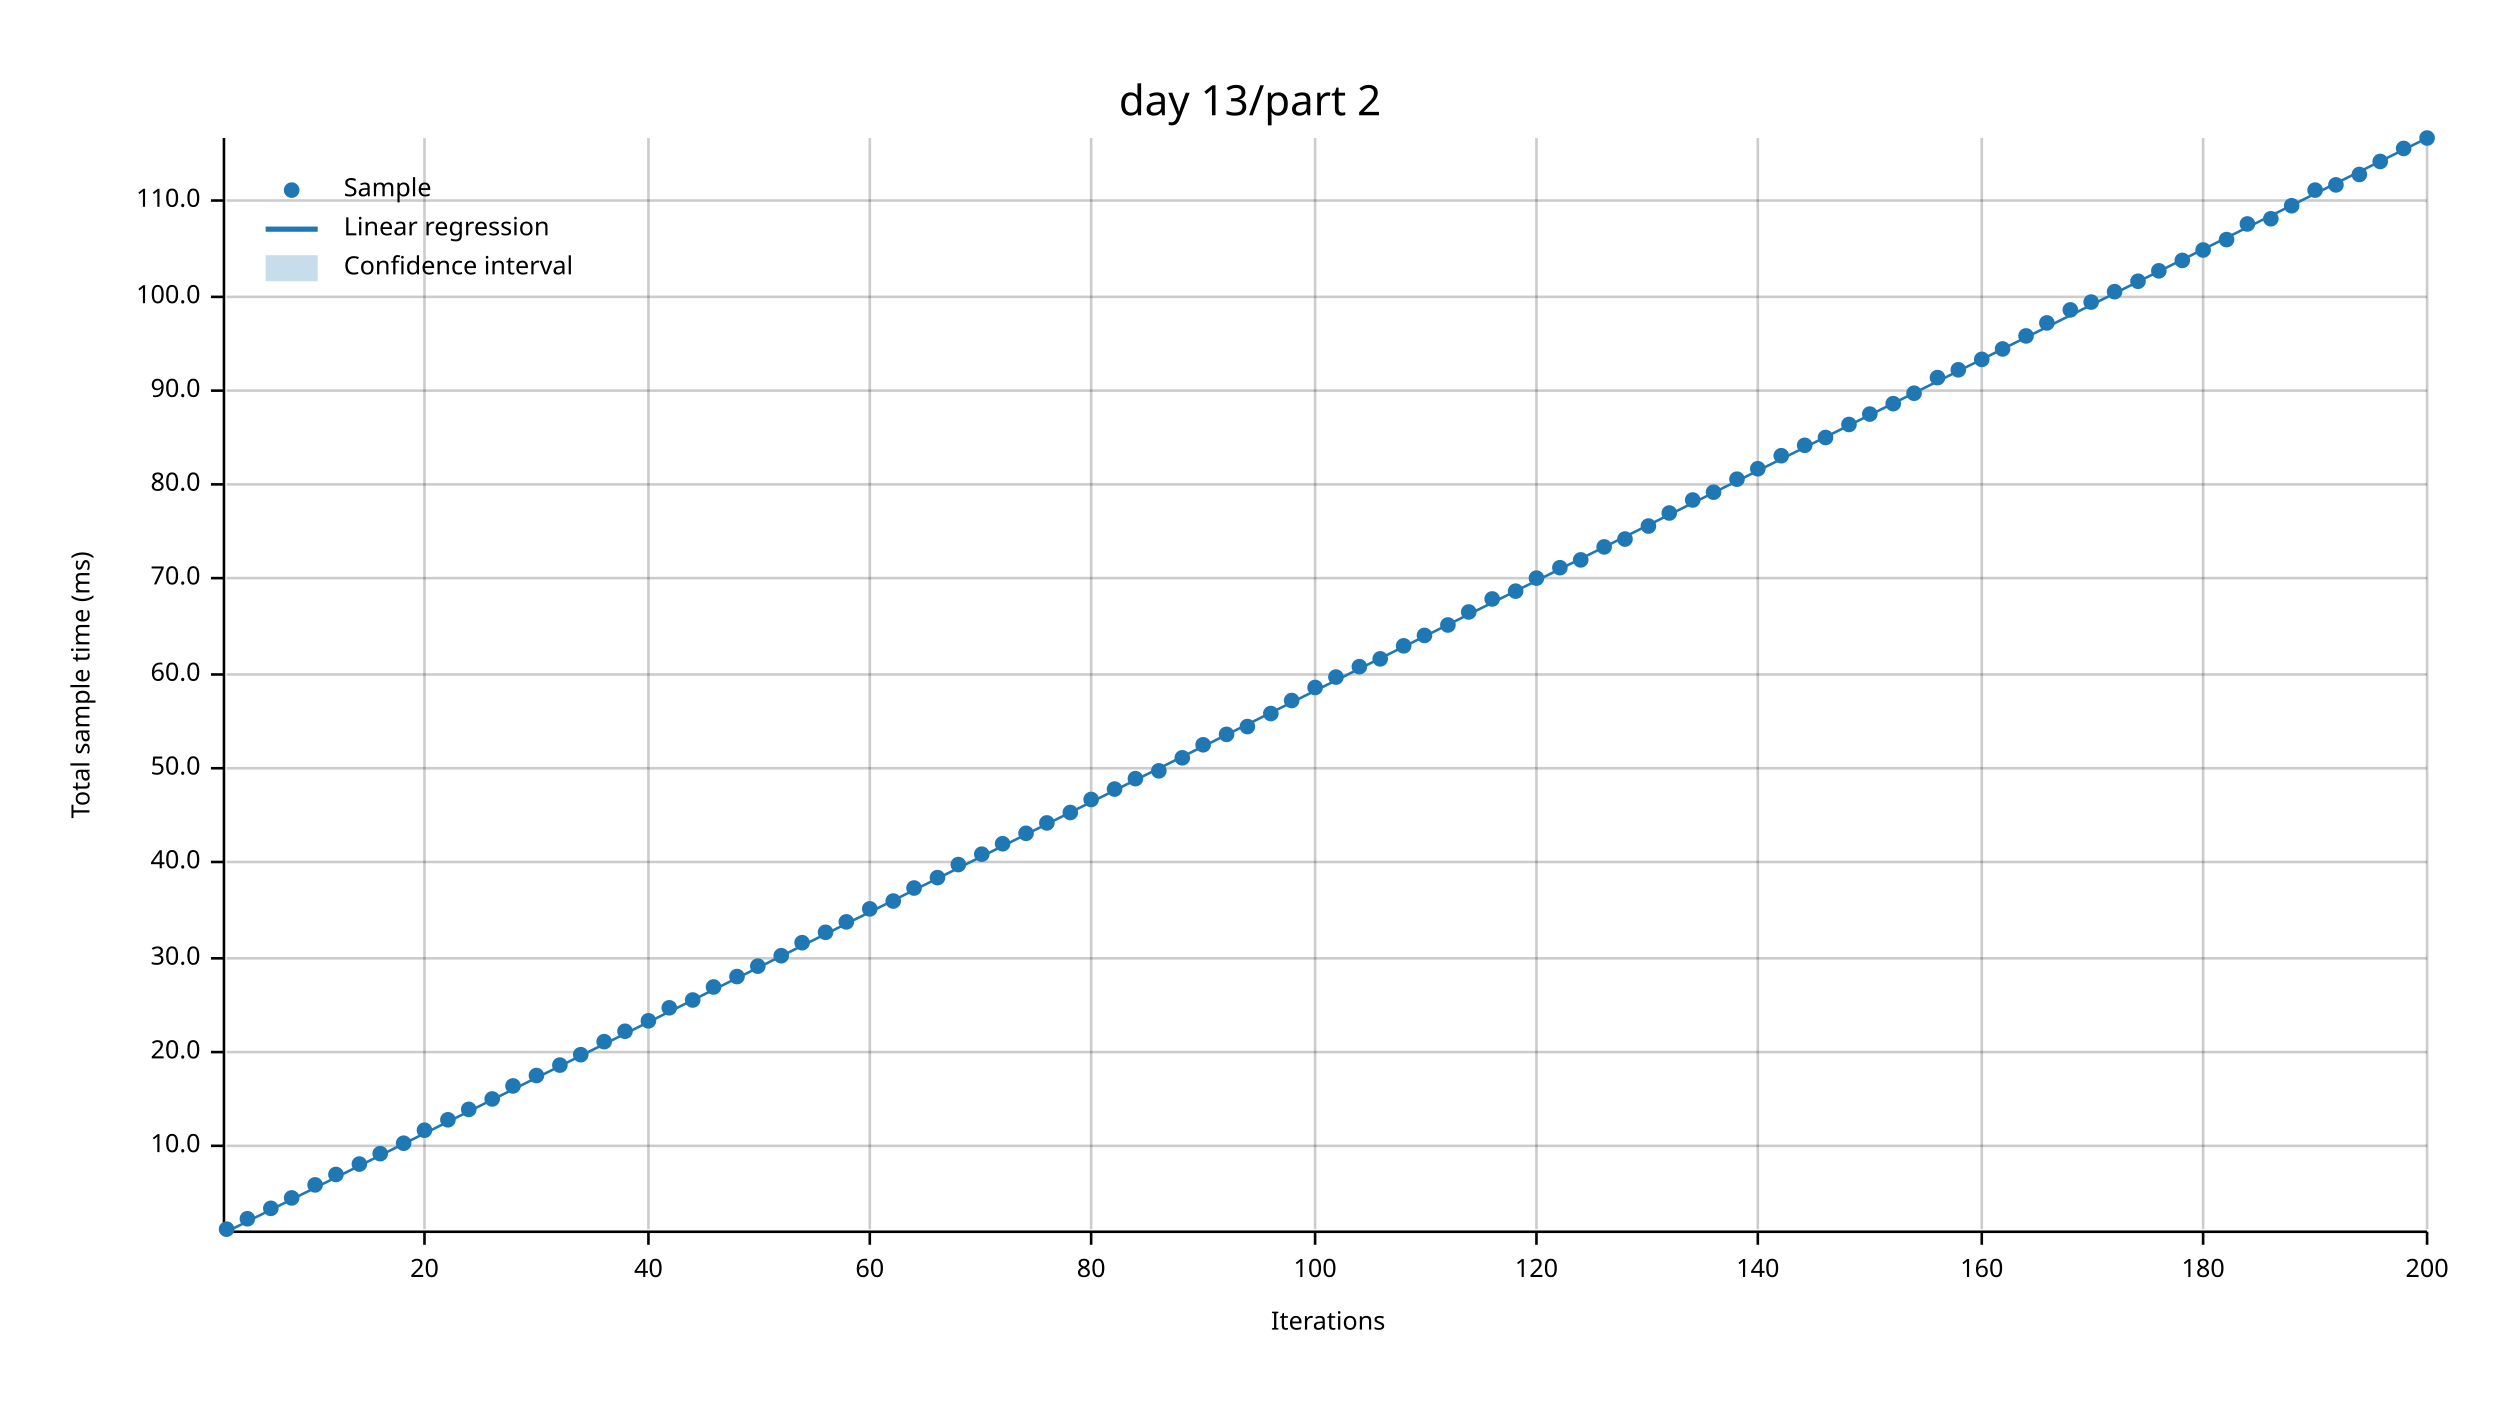
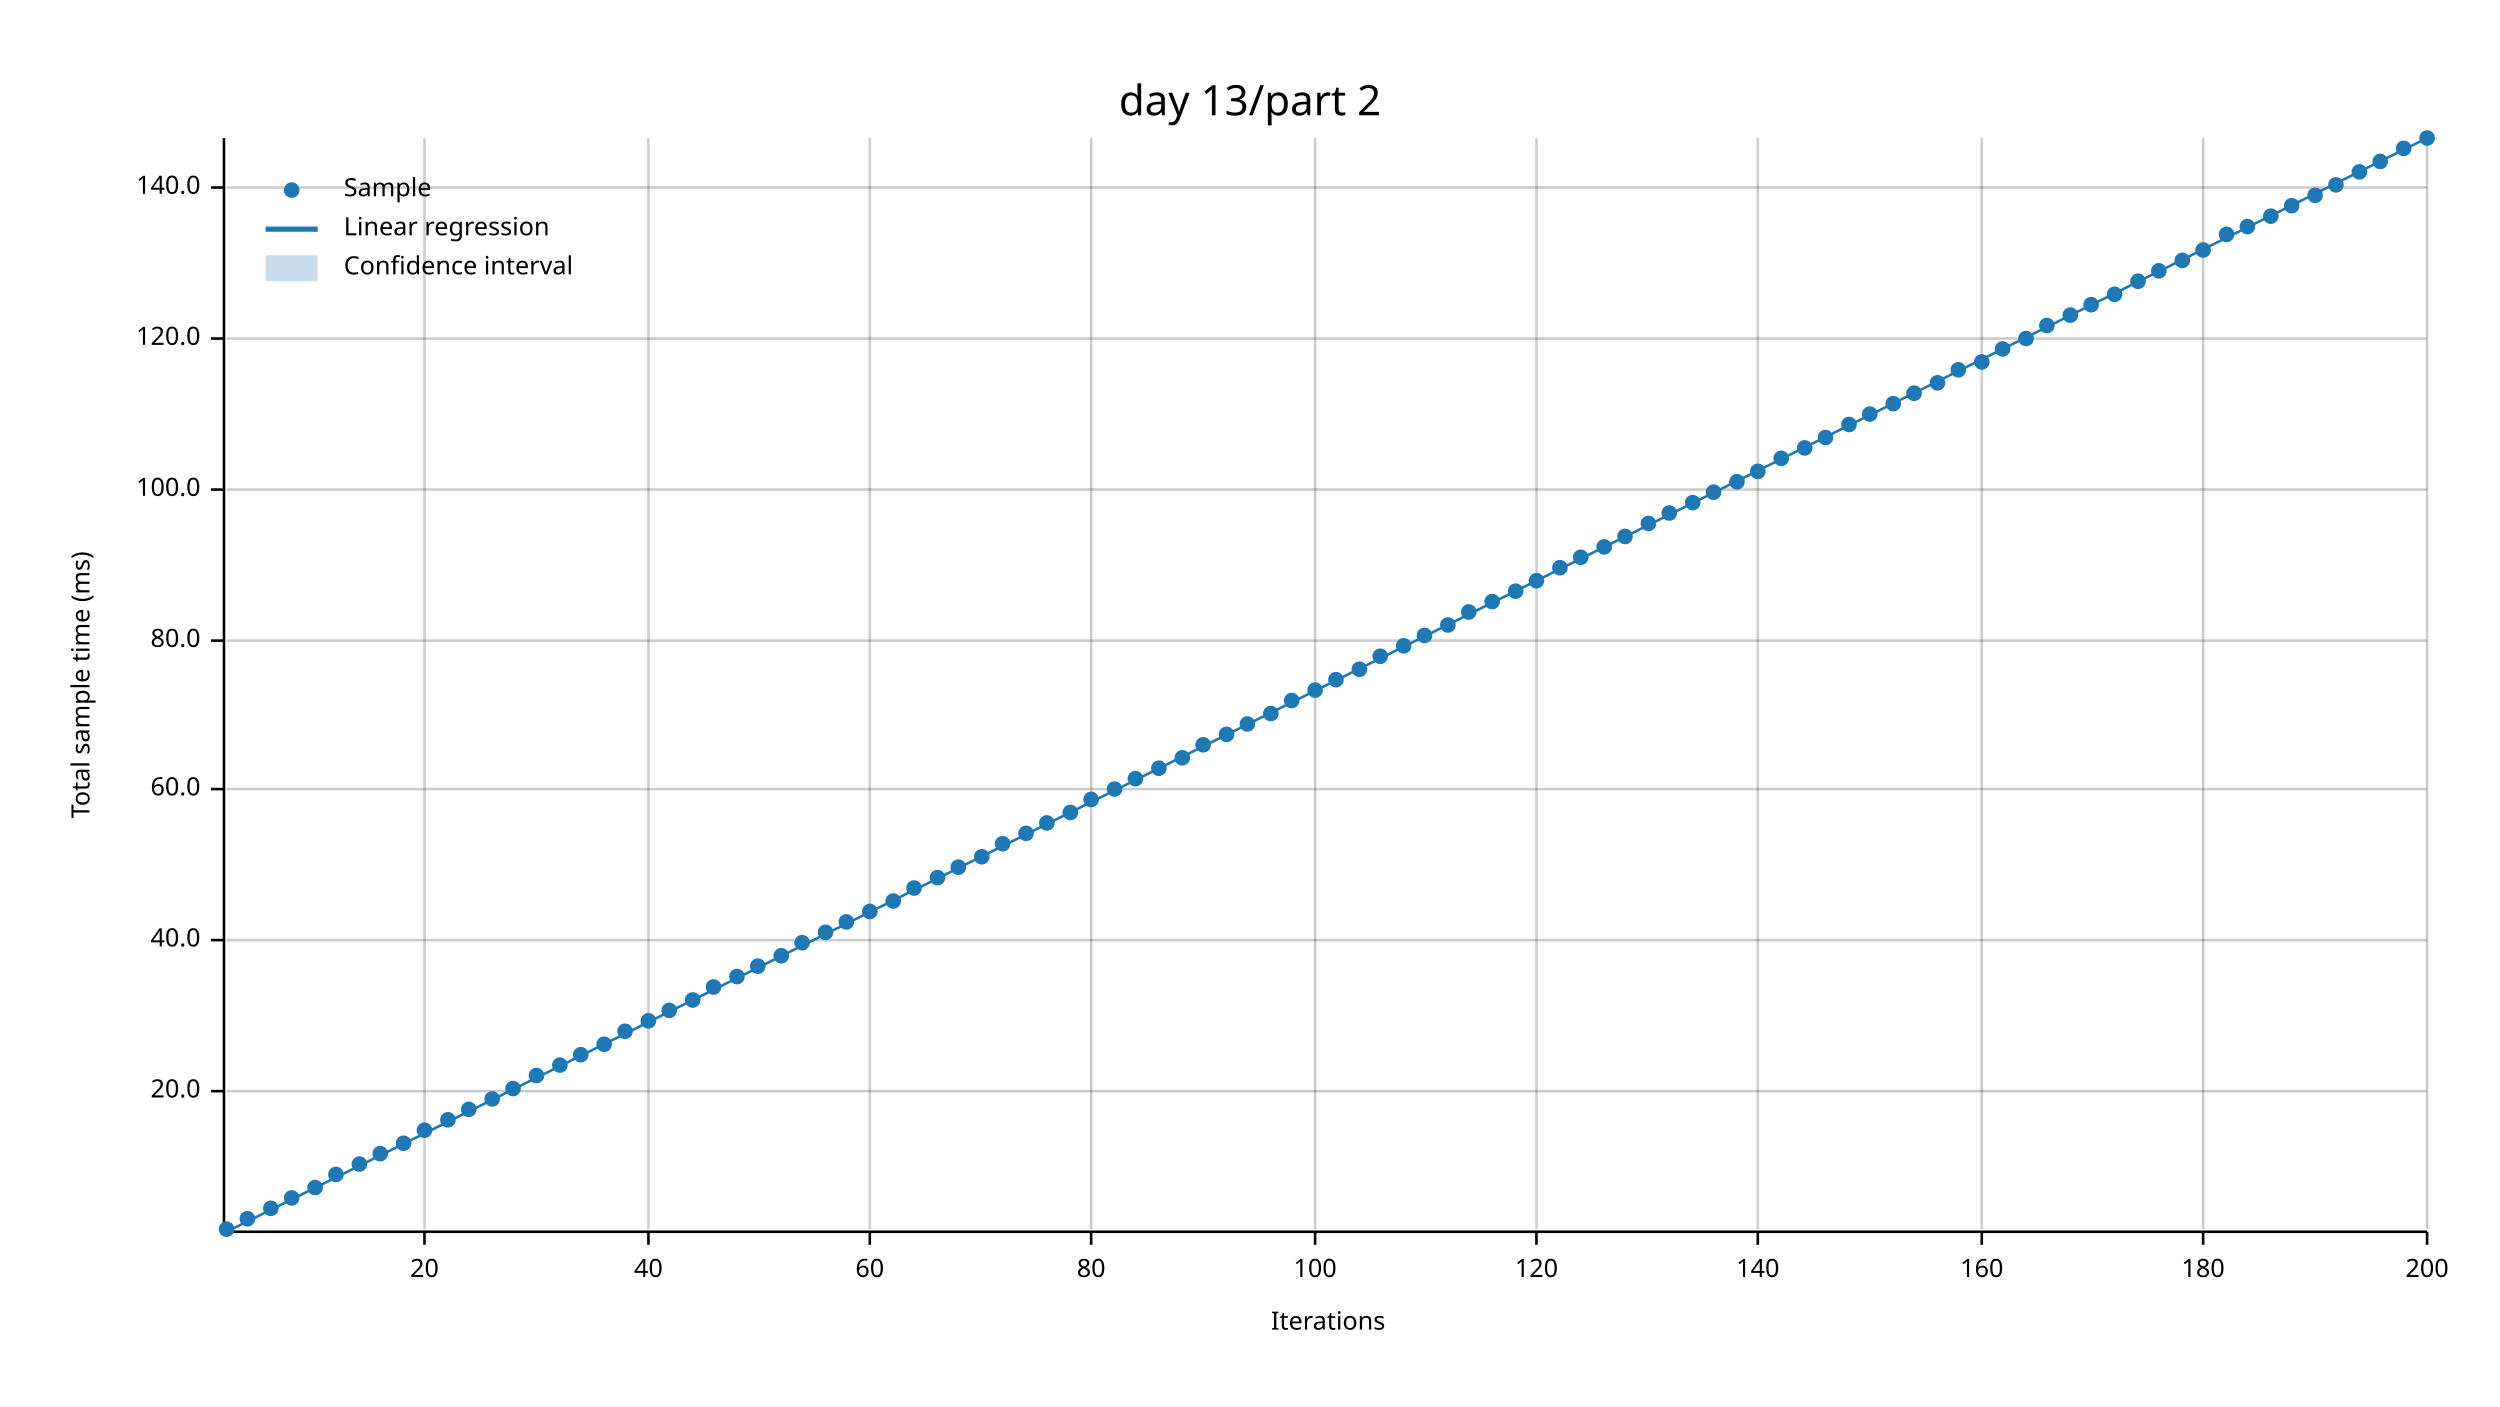
<svg xmlns="http://www.w3.org/2000/svg" width="960" height="540" viewBox="0 0 960 540">
  <text x="480" y="32" dy="0.76em" text-anchor="middle" font-family="sans-serif" font-size="16.129" opacity="1" fill="#000000">
day 13/part 2
</text>
  <text x="27" y="263" dy="0.76em" text-anchor="middle" font-family="sans-serif" font-size="9.677" opacity="1" fill="#000000" transform="rotate(270, 27, 263)">
Total sample time (ms)
</text>
  <text x="510" y="513" dy="-0.5ex" text-anchor="middle" font-family="sans-serif" font-size="9.677" opacity="1" fill="#000000">
Iterations
</text>
  <line opacity="0.2" stroke="#000000" stroke-width="1" x1="163" y1="472" x2="163" y2="53" />
  <line opacity="0.2" stroke="#000000" stroke-width="1" x1="249" y1="472" x2="249" y2="53" />
  <line opacity="0.2" stroke="#000000" stroke-width="1" x1="334" y1="472" x2="334" y2="53" />
  <line opacity="0.2" stroke="#000000" stroke-width="1" x1="419" y1="472" x2="419" y2="53" />
  <line opacity="0.2" stroke="#000000" stroke-width="1" x1="505" y1="472" x2="505" y2="53" />
  <line opacity="0.2" stroke="#000000" stroke-width="1" x1="590" y1="472" x2="590" y2="53" />
  <line opacity="0.2" stroke="#000000" stroke-width="1" x1="675" y1="472" x2="675" y2="53" />
  <line opacity="0.2" stroke="#000000" stroke-width="1" x1="761" y1="472" x2="761" y2="53" />
  <line opacity="0.2" stroke="#000000" stroke-width="1" x1="846" y1="472" x2="846" y2="53" />
  <line opacity="0.2" stroke="#000000" stroke-width="1" x1="932" y1="472" x2="932" y2="53" />
-   <line opacity="0.2" stroke="#000000" stroke-width="1" x1="87" y1="440" x2="932" y2="440" />
-   <line opacity="0.2" stroke="#000000" stroke-width="1" x1="87" y1="404" x2="932" y2="404" />
-   <line opacity="0.2" stroke="#000000" stroke-width="1" x1="87" y1="368" x2="932" y2="368" />
-   <line opacity="0.2" stroke="#000000" stroke-width="1" x1="87" y1="331" x2="932" y2="331" />
-   <line opacity="0.2" stroke="#000000" stroke-width="1" x1="87" y1="295" x2="932" y2="295" />
-   <line opacity="0.2" stroke="#000000" stroke-width="1" x1="87" y1="259" x2="932" y2="259" />
-   <line opacity="0.2" stroke="#000000" stroke-width="1" x1="87" y1="222" x2="932" y2="222" />
-   <line opacity="0.2" stroke="#000000" stroke-width="1" x1="87" y1="186" x2="932" y2="186" />
-   <line opacity="0.2" stroke="#000000" stroke-width="1" x1="87" y1="150" x2="932" y2="150" />
-   <line opacity="0.2" stroke="#000000" stroke-width="1" x1="87" y1="114" x2="932" y2="114" />
-   <line opacity="0.2" stroke="#000000" stroke-width="1" x1="87" y1="77" x2="932" y2="77" />
+   <line opacity="0.2" stroke="#000000" stroke-width="1" x1="87" y1="419" x2="932" y2="419" />
+   <line opacity="0.2" stroke="#000000" stroke-width="1" x1="87" y1="361" x2="932" y2="361" />
+   <line opacity="0.2" stroke="#000000" stroke-width="1" x1="87" y1="303" x2="932" y2="303" />
+   <line opacity="0.2" stroke="#000000" stroke-width="1" x1="87" y1="246" x2="932" y2="246" />
+   <line opacity="0.2" stroke="#000000" stroke-width="1" x1="87" y1="188" x2="932" y2="188" />
+   <line opacity="0.2" stroke="#000000" stroke-width="1" x1="87" y1="130" x2="932" y2="130" />
+   <line opacity="0.2" stroke="#000000" stroke-width="1" x1="87" y1="72" x2="932" y2="72" />
  <polyline fill="none" opacity="1" stroke="#000000" stroke-width="1" points="86,53 86,472 " />
-   <text x="77" y="440" dy="0.5ex" text-anchor="end" font-family="sans-serif" font-size="9.677" opacity="1" fill="#000000">
- 10.0
- </text>
-   <polyline fill="none" opacity="1" stroke="#000000" stroke-width="1" points="81,440 86,440 " />
-   <text x="77" y="404" dy="0.5ex" text-anchor="end" font-family="sans-serif" font-size="9.677" opacity="1" fill="#000000">
+   <text x="77" y="419" dy="0.5ex" text-anchor="end" font-family="sans-serif" font-size="9.677" opacity="1" fill="#000000">
20.0
</text>
-   <polyline fill="none" opacity="1" stroke="#000000" stroke-width="1" points="81,404 86,404 " />
-   <text x="77" y="368" dy="0.5ex" text-anchor="end" font-family="sans-serif" font-size="9.677" opacity="1" fill="#000000">
- 30.0
- </text>
-   <polyline fill="none" opacity="1" stroke="#000000" stroke-width="1" points="81,368 86,368 " />
-   <text x="77" y="331" dy="0.5ex" text-anchor="end" font-family="sans-serif" font-size="9.677" opacity="1" fill="#000000">
+   <polyline fill="none" opacity="1" stroke="#000000" stroke-width="1" points="81,419 86,419 " />
+   <text x="77" y="361" dy="0.5ex" text-anchor="end" font-family="sans-serif" font-size="9.677" opacity="1" fill="#000000">
40.0
</text>
-   <polyline fill="none" opacity="1" stroke="#000000" stroke-width="1" points="81,331 86,331 " />
-   <text x="77" y="295" dy="0.5ex" text-anchor="end" font-family="sans-serif" font-size="9.677" opacity="1" fill="#000000">
- 50.0
- </text>
-   <polyline fill="none" opacity="1" stroke="#000000" stroke-width="1" points="81,295 86,295 " />
-   <text x="77" y="259" dy="0.5ex" text-anchor="end" font-family="sans-serif" font-size="9.677" opacity="1" fill="#000000">
+   <polyline fill="none" opacity="1" stroke="#000000" stroke-width="1" points="81,361 86,361 " />
+   <text x="77" y="303" dy="0.5ex" text-anchor="end" font-family="sans-serif" font-size="9.677" opacity="1" fill="#000000">
60.0
</text>
-   <polyline fill="none" opacity="1" stroke="#000000" stroke-width="1" points="81,259 86,259 " />
-   <text x="77" y="222" dy="0.5ex" text-anchor="end" font-family="sans-serif" font-size="9.677" opacity="1" fill="#000000">
- 70.0
- </text>
-   <polyline fill="none" opacity="1" stroke="#000000" stroke-width="1" points="81,222 86,222 " />
-   <text x="77" y="186" dy="0.5ex" text-anchor="end" font-family="sans-serif" font-size="9.677" opacity="1" fill="#000000">
+   <polyline fill="none" opacity="1" stroke="#000000" stroke-width="1" points="81,303 86,303 " />
+   <text x="77" y="246" dy="0.5ex" text-anchor="end" font-family="sans-serif" font-size="9.677" opacity="1" fill="#000000">
80.0
</text>
-   <polyline fill="none" opacity="1" stroke="#000000" stroke-width="1" points="81,186 86,186 " />
-   <text x="77" y="150" dy="0.5ex" text-anchor="end" font-family="sans-serif" font-size="9.677" opacity="1" fill="#000000">
- 90.0
- </text>
-   <polyline fill="none" opacity="1" stroke="#000000" stroke-width="1" points="81,150 86,150 " />
-   <text x="77" y="114" dy="0.5ex" text-anchor="end" font-family="sans-serif" font-size="9.677" opacity="1" fill="#000000">
+   <polyline fill="none" opacity="1" stroke="#000000" stroke-width="1" points="81,246 86,246 " />
+   <text x="77" y="188" dy="0.5ex" text-anchor="end" font-family="sans-serif" font-size="9.677" opacity="1" fill="#000000">
100.0
</text>
-   <polyline fill="none" opacity="1" stroke="#000000" stroke-width="1" points="81,114 86,114 " />
-   <text x="77" y="77" dy="0.5ex" text-anchor="end" font-family="sans-serif" font-size="9.677" opacity="1" fill="#000000">
- 110.0
- </text>
-   <polyline fill="none" opacity="1" stroke="#000000" stroke-width="1" points="81,77 86,77 " />
+   <polyline fill="none" opacity="1" stroke="#000000" stroke-width="1" points="81,188 86,188 " />
+   <text x="77" y="130" dy="0.5ex" text-anchor="end" font-family="sans-serif" font-size="9.677" opacity="1" fill="#000000">
+ 120.0
+ </text>
+   <polyline fill="none" opacity="1" stroke="#000000" stroke-width="1" points="81,130 86,130 " />
+   <text x="77" y="72" dy="0.5ex" text-anchor="end" font-family="sans-serif" font-size="9.677" opacity="1" fill="#000000">
+ 140.0
+ </text>
+   <polyline fill="none" opacity="1" stroke="#000000" stroke-width="1" points="81,72 86,72 " />
  <polyline fill="none" opacity="1" stroke="#000000" stroke-width="1" points="87,473 932,473 " />
  <text x="163" y="483" dy="0.76em" text-anchor="middle" font-family="sans-serif" font-size="9.677" opacity="1" fill="#000000">
20
</text>
  <polyline fill="none" opacity="1" stroke="#000000" stroke-width="1" points="163,473 163,478 " />
  <text x="249" y="483" dy="0.76em" text-anchor="middle" font-family="sans-serif" font-size="9.677" opacity="1" fill="#000000">
40
</text>
  <polyline fill="none" opacity="1" stroke="#000000" stroke-width="1" points="249,473 249,478 " />
  <text x="334" y="483" dy="0.76em" text-anchor="middle" font-family="sans-serif" font-size="9.677" opacity="1" fill="#000000">
60
</text>
  <polyline fill="none" opacity="1" stroke="#000000" stroke-width="1" points="334,473 334,478 " />
  <text x="419" y="483" dy="0.76em" text-anchor="middle" font-family="sans-serif" font-size="9.677" opacity="1" fill="#000000">
80
</text>
  <polyline fill="none" opacity="1" stroke="#000000" stroke-width="1" points="419,473 419,478 " />
  <text x="505" y="483" dy="0.76em" text-anchor="middle" font-family="sans-serif" font-size="9.677" opacity="1" fill="#000000">
100
</text>
  <polyline fill="none" opacity="1" stroke="#000000" stroke-width="1" points="505,473 505,478 " />
  <text x="590" y="483" dy="0.76em" text-anchor="middle" font-family="sans-serif" font-size="9.677" opacity="1" fill="#000000">
120
</text>
  <polyline fill="none" opacity="1" stroke="#000000" stroke-width="1" points="590,473 590,478 " />
  <text x="675" y="483" dy="0.76em" text-anchor="middle" font-family="sans-serif" font-size="9.677" opacity="1" fill="#000000">
140
</text>
  <polyline fill="none" opacity="1" stroke="#000000" stroke-width="1" points="675,473 675,478 " />
  <text x="761" y="483" dy="0.76em" text-anchor="middle" font-family="sans-serif" font-size="9.677" opacity="1" fill="#000000">
160
</text>
  <polyline fill="none" opacity="1" stroke="#000000" stroke-width="1" points="761,473 761,478 " />
  <text x="846" y="483" dy="0.76em" text-anchor="middle" font-family="sans-serif" font-size="9.677" opacity="1" fill="#000000">
180
</text>
  <polyline fill="none" opacity="1" stroke="#000000" stroke-width="1" points="846,473 846,478 " />
  <text x="932" y="483" dy="0.76em" text-anchor="middle" font-family="sans-serif" font-size="9.677" opacity="1" fill="#000000">
200
</text>
  <polyline fill="none" opacity="1" stroke="#000000" stroke-width="1" points="932,473 932,478 " />
  <circle cx="87" cy="472" r="3" opacity="1" fill="#1F78B4" stroke="none" stroke-width="1" />
  <circle cx="95" cy="468" r="3" opacity="1" fill="#1F78B4" stroke="none" stroke-width="1" />
  <circle cx="104" cy="464" r="3" opacity="1" fill="#1F78B4" stroke="none" stroke-width="1" />
  <circle cx="112" cy="460" r="3" opacity="1" fill="#1F78B4" stroke="none" stroke-width="1" />
-   <circle cx="121" cy="455" r="3" opacity="1" fill="#1F78B4" stroke="none" stroke-width="1" />
+   <circle cx="121" cy="456" r="3" opacity="1" fill="#1F78B4" stroke="none" stroke-width="1" />
  <circle cx="129" cy="451" r="3" opacity="1" fill="#1F78B4" stroke="none" stroke-width="1" />
  <circle cx="138" cy="447" r="3" opacity="1" fill="#1F78B4" stroke="none" stroke-width="1" />
  <circle cx="146" cy="443" r="3" opacity="1" fill="#1F78B4" stroke="none" stroke-width="1" />
  <circle cx="155" cy="439" r="3" opacity="1" fill="#1F78B4" stroke="none" stroke-width="1" />
  <circle cx="163" cy="434" r="3" opacity="1" fill="#1F78B4" stroke="none" stroke-width="1" />
  <circle cx="172" cy="430" r="3" opacity="1" fill="#1F78B4" stroke="none" stroke-width="1" />
  <circle cx="180" cy="426" r="3" opacity="1" fill="#1F78B4" stroke="none" stroke-width="1" />
  <circle cx="189" cy="422" r="3" opacity="1" fill="#1F78B4" stroke="none" stroke-width="1" />
-   <circle cx="197" cy="417" r="3" opacity="1" fill="#1F78B4" stroke="none" stroke-width="1" />
+   <circle cx="197" cy="418" r="3" opacity="1" fill="#1F78B4" stroke="none" stroke-width="1" />
  <circle cx="206" cy="413" r="3" opacity="1" fill="#1F78B4" stroke="none" stroke-width="1" />
  <circle cx="215" cy="409" r="3" opacity="1" fill="#1F78B4" stroke="none" stroke-width="1" />
  <circle cx="223" cy="405" r="3" opacity="1" fill="#1F78B4" stroke="none" stroke-width="1" />
-   <circle cx="232" cy="400" r="3" opacity="1" fill="#1F78B4" stroke="none" stroke-width="1" />
+   <circle cx="232" cy="401" r="3" opacity="1" fill="#1F78B4" stroke="none" stroke-width="1" />
  <circle cx="240" cy="396" r="3" opacity="1" fill="#1F78B4" stroke="none" stroke-width="1" />
  <circle cx="249" cy="392" r="3" opacity="1" fill="#1F78B4" stroke="none" stroke-width="1" />
-   <circle cx="257" cy="387" r="3" opacity="1" fill="#1F78B4" stroke="none" stroke-width="1" />
+   <circle cx="257" cy="388" r="3" opacity="1" fill="#1F78B4" stroke="none" stroke-width="1" />
  <circle cx="266" cy="384" r="3" opacity="1" fill="#1F78B4" stroke="none" stroke-width="1" />
  <circle cx="274" cy="379" r="3" opacity="1" fill="#1F78B4" stroke="none" stroke-width="1" />
  <circle cx="283" cy="375" r="3" opacity="1" fill="#1F78B4" stroke="none" stroke-width="1" />
  <circle cx="291" cy="371" r="3" opacity="1" fill="#1F78B4" stroke="none" stroke-width="1" />
  <circle cx="300" cy="367" r="3" opacity="1" fill="#1F78B4" stroke="none" stroke-width="1" />
  <circle cx="308" cy="362" r="3" opacity="1" fill="#1F78B4" stroke="none" stroke-width="1" />
  <circle cx="317" cy="358" r="3" opacity="1" fill="#1F78B4" stroke="none" stroke-width="1" />
  <circle cx="325" cy="354" r="3" opacity="1" fill="#1F78B4" stroke="none" stroke-width="1" />
-   <circle cx="334" cy="349" r="3" opacity="1" fill="#1F78B4" stroke="none" stroke-width="1" />
+   <circle cx="334" cy="350" r="3" opacity="1" fill="#1F78B4" stroke="none" stroke-width="1" />
  <circle cx="343" cy="346" r="3" opacity="1" fill="#1F78B4" stroke="none" stroke-width="1" />
  <circle cx="351" cy="341" r="3" opacity="1" fill="#1F78B4" stroke="none" stroke-width="1" />
  <circle cx="360" cy="337" r="3" opacity="1" fill="#1F78B4" stroke="none" stroke-width="1" />
-   <circle cx="368" cy="332" r="3" opacity="1" fill="#1F78B4" stroke="none" stroke-width="1" />
-   <circle cx="377" cy="328" r="3" opacity="1" fill="#1F78B4" stroke="none" stroke-width="1" />
+   <circle cx="368" cy="333" r="3" opacity="1" fill="#1F78B4" stroke="none" stroke-width="1" />
+   <circle cx="377" cy="329" r="3" opacity="1" fill="#1F78B4" stroke="none" stroke-width="1" />
  <circle cx="385" cy="324" r="3" opacity="1" fill="#1F78B4" stroke="none" stroke-width="1" />
  <circle cx="394" cy="320" r="3" opacity="1" fill="#1F78B4" stroke="none" stroke-width="1" />
  <circle cx="402" cy="316" r="3" opacity="1" fill="#1F78B4" stroke="none" stroke-width="1" />
  <circle cx="411" cy="312" r="3" opacity="1" fill="#1F78B4" stroke="none" stroke-width="1" />
  <circle cx="419" cy="307" r="3" opacity="1" fill="#1F78B4" stroke="none" stroke-width="1" />
  <circle cx="428" cy="303" r="3" opacity="1" fill="#1F78B4" stroke="none" stroke-width="1" />
  <circle cx="436" cy="299" r="3" opacity="1" fill="#1F78B4" stroke="none" stroke-width="1" />
-   <circle cx="445" cy="296" r="3" opacity="1" fill="#1F78B4" stroke="none" stroke-width="1" />
+   <circle cx="445" cy="295" r="3" opacity="1" fill="#1F78B4" stroke="none" stroke-width="1" />
  <circle cx="454" cy="291" r="3" opacity="1" fill="#1F78B4" stroke="none" stroke-width="1" />
  <circle cx="462" cy="286" r="3" opacity="1" fill="#1F78B4" stroke="none" stroke-width="1" />
  <circle cx="471" cy="282" r="3" opacity="1" fill="#1F78B4" stroke="none" stroke-width="1" />
-   <circle cx="479" cy="279" r="3" opacity="1" fill="#1F78B4" stroke="none" stroke-width="1" />
+   <circle cx="479" cy="278" r="3" opacity="1" fill="#1F78B4" stroke="none" stroke-width="1" />
  <circle cx="488" cy="274" r="3" opacity="1" fill="#1F78B4" stroke="none" stroke-width="1" />
  <circle cx="496" cy="269" r="3" opacity="1" fill="#1F78B4" stroke="none" stroke-width="1" />
-   <circle cx="505" cy="264" r="3" opacity="1" fill="#1F78B4" stroke="none" stroke-width="1" />
-   <circle cx="513" cy="260" r="3" opacity="1" fill="#1F78B4" stroke="none" stroke-width="1" />
-   <circle cx="522" cy="256" r="3" opacity="1" fill="#1F78B4" stroke="none" stroke-width="1" />
-   <circle cx="530" cy="253" r="3" opacity="1" fill="#1F78B4" stroke="none" stroke-width="1" />
+   <circle cx="505" cy="265" r="3" opacity="1" fill="#1F78B4" stroke="none" stroke-width="1" />
+   <circle cx="513" cy="261" r="3" opacity="1" fill="#1F78B4" stroke="none" stroke-width="1" />
+   <circle cx="522" cy="257" r="3" opacity="1" fill="#1F78B4" stroke="none" stroke-width="1" />
+   <circle cx="530" cy="252" r="3" opacity="1" fill="#1F78B4" stroke="none" stroke-width="1" />
  <circle cx="539" cy="248" r="3" opacity="1" fill="#1F78B4" stroke="none" stroke-width="1" />
  <circle cx="547" cy="244" r="3" opacity="1" fill="#1F78B4" stroke="none" stroke-width="1" />
  <circle cx="556" cy="240" r="3" opacity="1" fill="#1F78B4" stroke="none" stroke-width="1" />
  <circle cx="564" cy="235" r="3" opacity="1" fill="#1F78B4" stroke="none" stroke-width="1" />
-   <circle cx="573" cy="230" r="3" opacity="1" fill="#1F78B4" stroke="none" stroke-width="1" />
+   <circle cx="573" cy="231" r="3" opacity="1" fill="#1F78B4" stroke="none" stroke-width="1" />
  <circle cx="582" cy="227" r="3" opacity="1" fill="#1F78B4" stroke="none" stroke-width="1" />
-   <circle cx="590" cy="222" r="3" opacity="1" fill="#1F78B4" stroke="none" stroke-width="1" />
+   <circle cx="590" cy="223" r="3" opacity="1" fill="#1F78B4" stroke="none" stroke-width="1" />
  <circle cx="599" cy="218" r="3" opacity="1" fill="#1F78B4" stroke="none" stroke-width="1" />
-   <circle cx="607" cy="215" r="3" opacity="1" fill="#1F78B4" stroke="none" stroke-width="1" />
+   <circle cx="607" cy="214" r="3" opacity="1" fill="#1F78B4" stroke="none" stroke-width="1" />
  <circle cx="616" cy="210" r="3" opacity="1" fill="#1F78B4" stroke="none" stroke-width="1" />
-   <circle cx="624" cy="207" r="3" opacity="1" fill="#1F78B4" stroke="none" stroke-width="1" />
-   <circle cx="633" cy="202" r="3" opacity="1" fill="#1F78B4" stroke="none" stroke-width="1" />
+   <circle cx="624" cy="206" r="3" opacity="1" fill="#1F78B4" stroke="none" stroke-width="1" />
+   <circle cx="633" cy="201" r="3" opacity="1" fill="#1F78B4" stroke="none" stroke-width="1" />
  <circle cx="641" cy="197" r="3" opacity="1" fill="#1F78B4" stroke="none" stroke-width="1" />
-   <circle cx="650" cy="192" r="3" opacity="1" fill="#1F78B4" stroke="none" stroke-width="1" />
+   <circle cx="650" cy="193" r="3" opacity="1" fill="#1F78B4" stroke="none" stroke-width="1" />
  <circle cx="658" cy="189" r="3" opacity="1" fill="#1F78B4" stroke="none" stroke-width="1" />
-   <circle cx="667" cy="184" r="3" opacity="1" fill="#1F78B4" stroke="none" stroke-width="1" />
-   <circle cx="675" cy="180" r="3" opacity="1" fill="#1F78B4" stroke="none" stroke-width="1" />
-   <circle cx="684" cy="175" r="3" opacity="1" fill="#1F78B4" stroke="none" stroke-width="1" />
-   <circle cx="693" cy="171" r="3" opacity="1" fill="#1F78B4" stroke="none" stroke-width="1" />
+   <circle cx="667" cy="185" r="3" opacity="1" fill="#1F78B4" stroke="none" stroke-width="1" />
+   <circle cx="675" cy="181" r="3" opacity="1" fill="#1F78B4" stroke="none" stroke-width="1" />
+   <circle cx="684" cy="176" r="3" opacity="1" fill="#1F78B4" stroke="none" stroke-width="1" />
+   <circle cx="693" cy="172" r="3" opacity="1" fill="#1F78B4" stroke="none" stroke-width="1" />
  <circle cx="701" cy="168" r="3" opacity="1" fill="#1F78B4" stroke="none" stroke-width="1" />
  <circle cx="710" cy="163" r="3" opacity="1" fill="#1F78B4" stroke="none" stroke-width="1" />
  <circle cx="718" cy="159" r="3" opacity="1" fill="#1F78B4" stroke="none" stroke-width="1" />
  <circle cx="727" cy="155" r="3" opacity="1" fill="#1F78B4" stroke="none" stroke-width="1" />
  <circle cx="735" cy="151" r="3" opacity="1" fill="#1F78B4" stroke="none" stroke-width="1" />
-   <circle cx="744" cy="145" r="3" opacity="1" fill="#1F78B4" stroke="none" stroke-width="1" />
+   <circle cx="744" cy="147" r="3" opacity="1" fill="#1F78B4" stroke="none" stroke-width="1" />
  <circle cx="752" cy="142" r="3" opacity="1" fill="#1F78B4" stroke="none" stroke-width="1" />
-   <circle cx="761" cy="138" r="3" opacity="1" fill="#1F78B4" stroke="none" stroke-width="1" />
+   <circle cx="761" cy="139" r="3" opacity="1" fill="#1F78B4" stroke="none" stroke-width="1" />
  <circle cx="769" cy="134" r="3" opacity="1" fill="#1F78B4" stroke="none" stroke-width="1" />
-   <circle cx="778" cy="129" r="3" opacity="1" fill="#1F78B4" stroke="none" stroke-width="1" />
-   <circle cx="786" cy="124" r="3" opacity="1" fill="#1F78B4" stroke="none" stroke-width="1" />
-   <circle cx="795" cy="119" r="3" opacity="1" fill="#1F78B4" stroke="none" stroke-width="1" />
-   <circle cx="803" cy="116" r="3" opacity="1" fill="#1F78B4" stroke="none" stroke-width="1" />
-   <circle cx="812" cy="112" r="3" opacity="1" fill="#1F78B4" stroke="none" stroke-width="1" />
+   <circle cx="778" cy="130" r="3" opacity="1" fill="#1F78B4" stroke="none" stroke-width="1" />
+   <circle cx="786" cy="125" r="3" opacity="1" fill="#1F78B4" stroke="none" stroke-width="1" />
+   <circle cx="795" cy="121" r="3" opacity="1" fill="#1F78B4" stroke="none" stroke-width="1" />
+   <circle cx="803" cy="117" r="3" opacity="1" fill="#1F78B4" stroke="none" stroke-width="1" />
+   <circle cx="812" cy="113" r="3" opacity="1" fill="#1F78B4" stroke="none" stroke-width="1" />
  <circle cx="821" cy="108" r="3" opacity="1" fill="#1F78B4" stroke="none" stroke-width="1" />
  <circle cx="829" cy="104" r="3" opacity="1" fill="#1F78B4" stroke="none" stroke-width="1" />
  <circle cx="838" cy="100" r="3" opacity="1" fill="#1F78B4" stroke="none" stroke-width="1" />
  <circle cx="846" cy="96" r="3" opacity="1" fill="#1F78B4" stroke="none" stroke-width="1" />
-   <circle cx="855" cy="92" r="3" opacity="1" fill="#1F78B4" stroke="none" stroke-width="1" />
-   <circle cx="863" cy="86" r="3" opacity="1" fill="#1F78B4" stroke="none" stroke-width="1" />
-   <circle cx="872" cy="84" r="3" opacity="1" fill="#1F78B4" stroke="none" stroke-width="1" />
+   <circle cx="855" cy="90" r="3" opacity="1" fill="#1F78B4" stroke="none" stroke-width="1" />
+   <circle cx="863" cy="87" r="3" opacity="1" fill="#1F78B4" stroke="none" stroke-width="1" />
+   <circle cx="872" cy="83" r="3" opacity="1" fill="#1F78B4" stroke="none" stroke-width="1" />
  <circle cx="880" cy="79" r="3" opacity="1" fill="#1F78B4" stroke="none" stroke-width="1" />
-   <circle cx="889" cy="73" r="3" opacity="1" fill="#1F78B4" stroke="none" stroke-width="1" />
+   <circle cx="889" cy="75" r="3" opacity="1" fill="#1F78B4" stroke="none" stroke-width="1" />
  <circle cx="897" cy="71" r="3" opacity="1" fill="#1F78B4" stroke="none" stroke-width="1" />
-   <circle cx="906" cy="67" r="3" opacity="1" fill="#1F78B4" stroke="none" stroke-width="1" />
+   <circle cx="906" cy="66" r="3" opacity="1" fill="#1F78B4" stroke="none" stroke-width="1" />
  <circle cx="914" cy="62" r="3" opacity="1" fill="#1F78B4" stroke="none" stroke-width="1" />
  <circle cx="923" cy="57" r="3" opacity="1" fill="#1F78B4" stroke="none" stroke-width="1" />
  <circle cx="932" cy="53" r="3" opacity="1" fill="#1F78B4" stroke="none" stroke-width="1" />
  <polyline fill="none" opacity="1" stroke="#1F78B4" stroke-width="1" points="87,473 932,53 " />
  <polygon opacity="0.25" fill="#1F78B4" points="87,473 932,53 932,53 " />
  <text x="132" y="68" dy="0.76em" text-anchor="start" font-family="sans-serif" font-size="9.677" opacity="1" fill="#000000">
Sample
</text>
  <text x="132" y="83" dy="0.76em" text-anchor="start" font-family="sans-serif" font-size="9.677" opacity="1" fill="#000000">
Linear regression
</text>
  <text x="132" y="98" dy="0.76em" text-anchor="start" font-family="sans-serif" font-size="9.677" opacity="1" fill="#000000">
Confidence interval
</text>
  <circle cx="112" cy="73" r="3" opacity="1" fill="#1F78B4" stroke="none" stroke-width="1" />
  <polyline fill="none" opacity="1" stroke="#1F78B4" stroke-width="2" points="102,88 122,88 " />
  <rect x="102" y="98" width="20" height="10" opacity="0.25" fill="#1F78B4" stroke="none" />
</svg>
